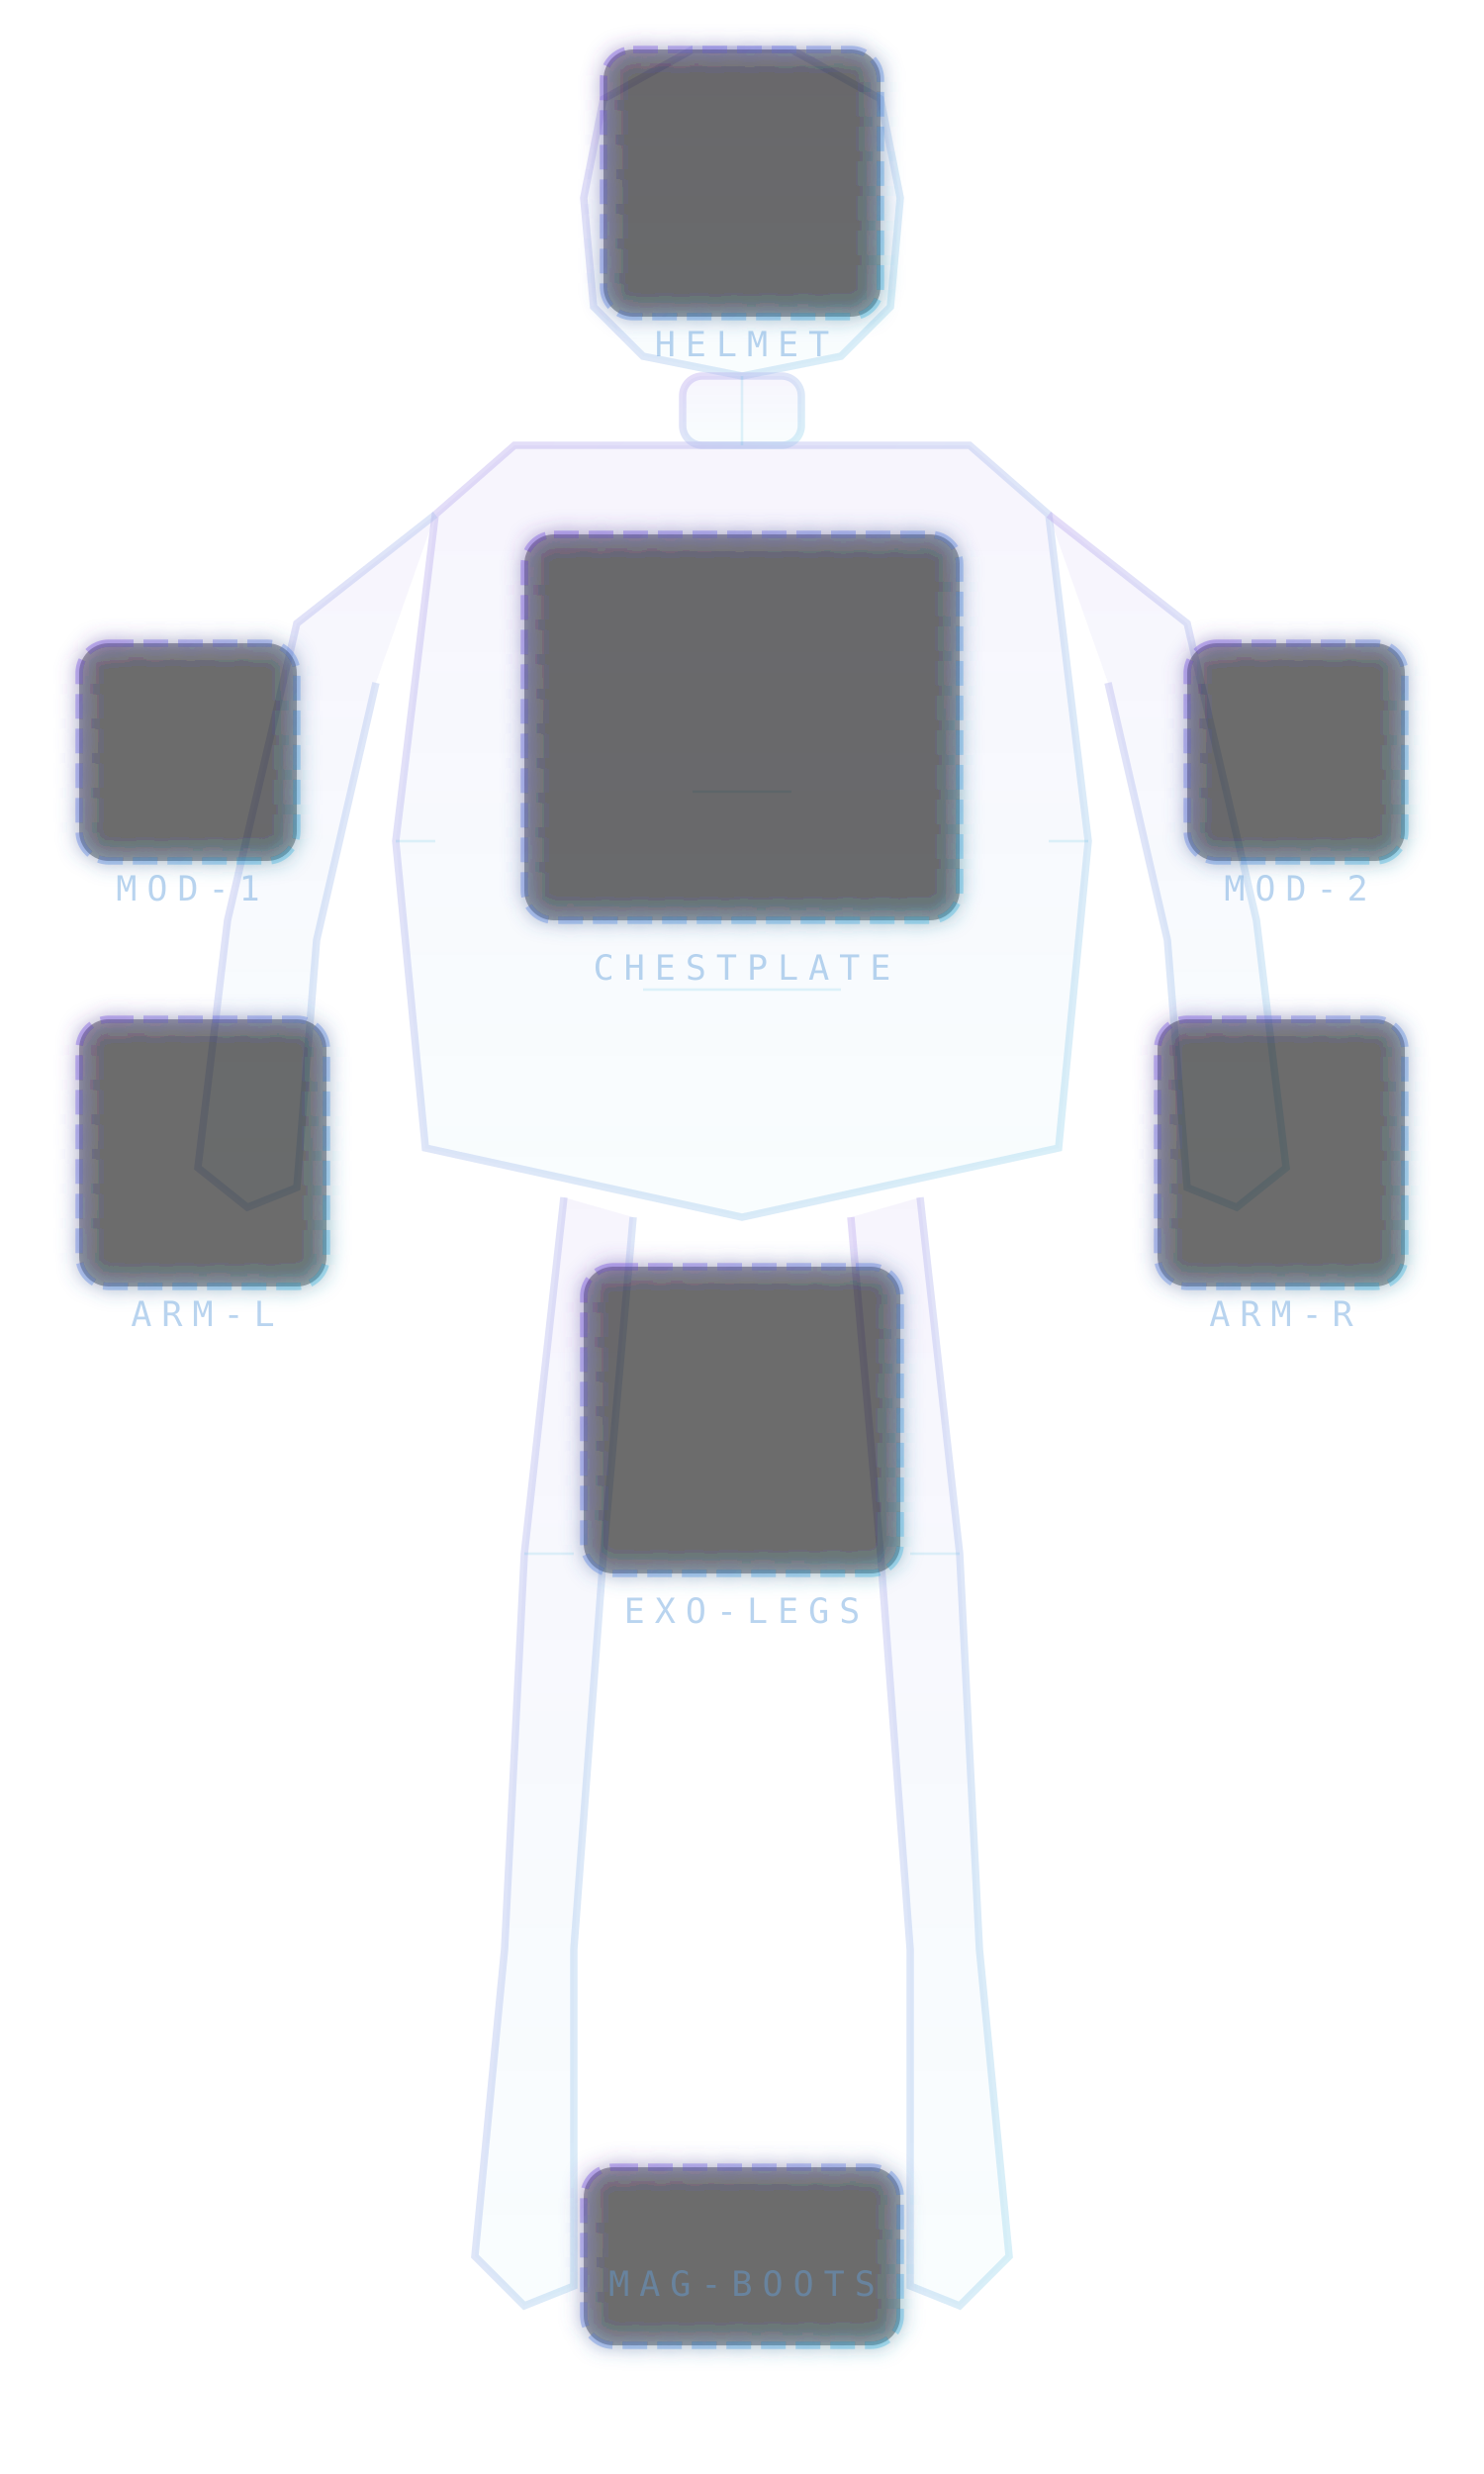
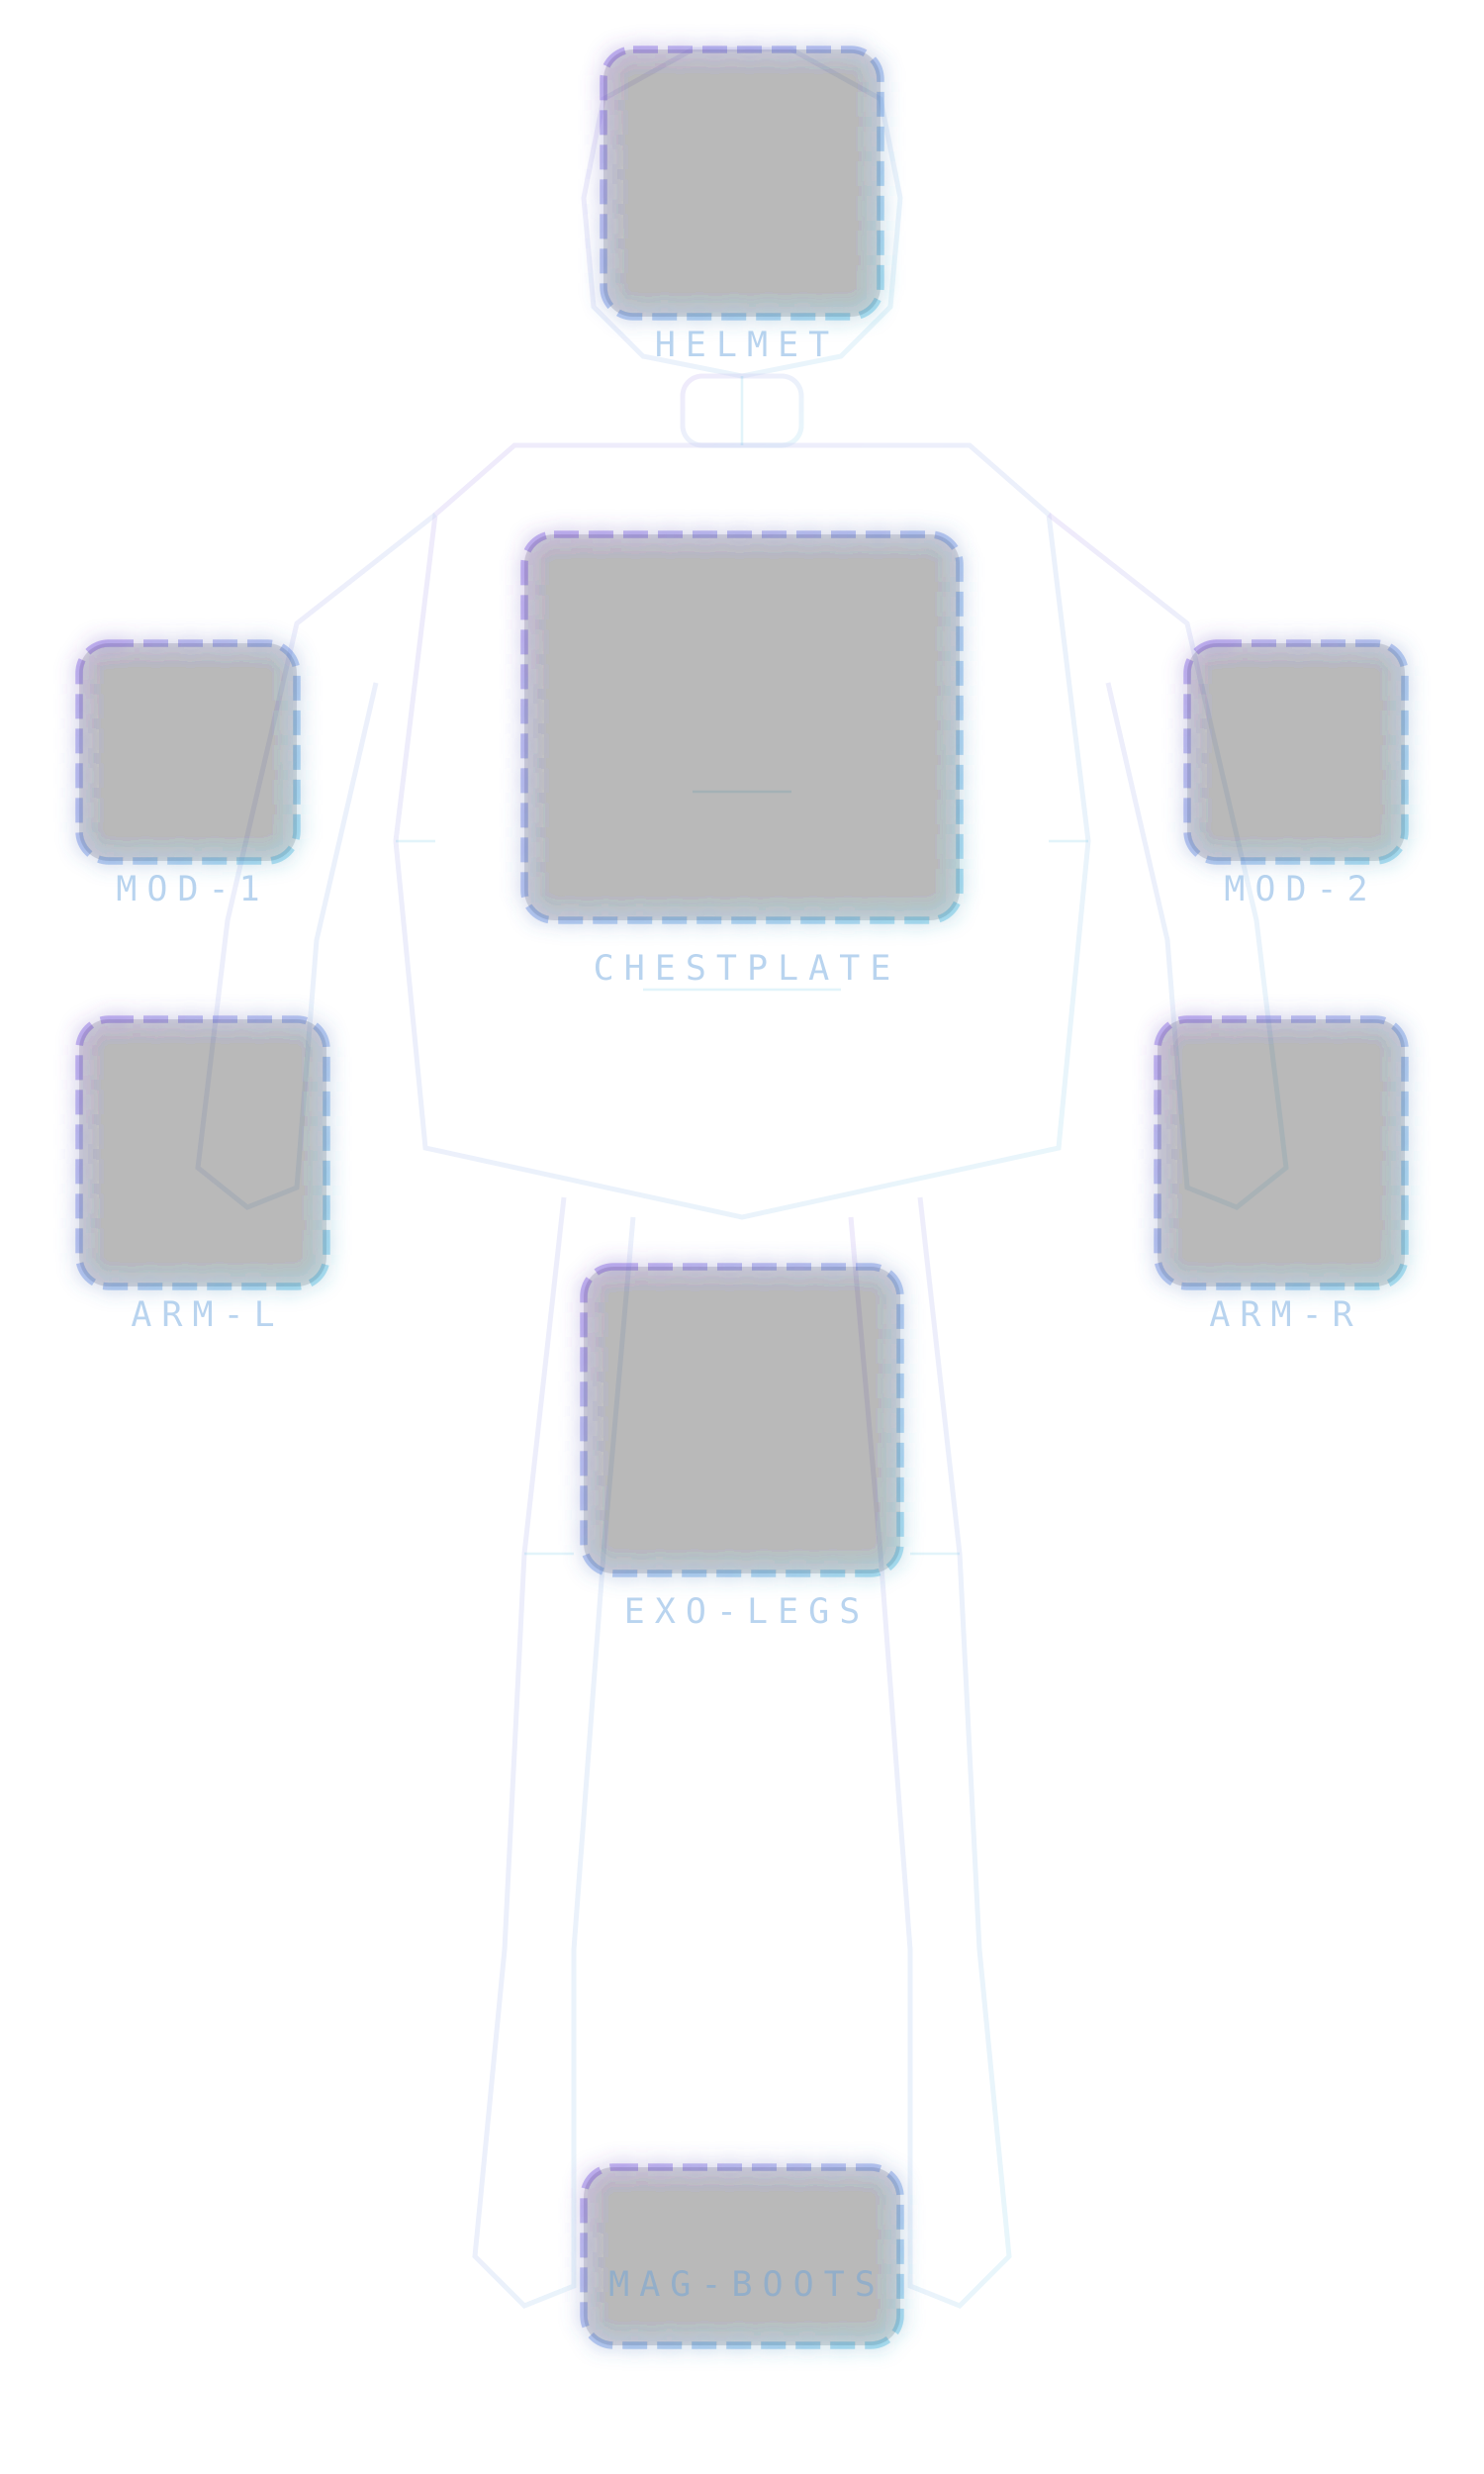
<svg xmlns="http://www.w3.org/2000/svg" viewBox="0 0 300 500" fill="none">
  <defs>
    <linearGradient id="bodyGrad" x1="0" y1="0" x2="0" y2="1">
      <stop offset="0%" stop-color="rgba(120,80,220,0.12)" />
      <stop offset="100%" stop-color="rgba(60,180,220,0.06)" />
    </linearGradient>
    <linearGradient id="slotGrad" x1="0" y1="0" x2="1" y2="1">
      <stop offset="0%" stop-color="rgba(120,80,220,0.4)" />
      <stop offset="100%" stop-color="rgba(60,180,220,0.4)" />
    </linearGradient>
    <filter id="glow">
      <feGaussianBlur stdDeviation="2" result="g" />
      <feMerge>
        <feMergeNode in="g" />
        <feMergeNode in="SourceGraphic" />
      </feMerge>
    </filter>
  </defs>
-   <g opacity="0.5" stroke="url(#slotGrad)" stroke-width="1.5" fill="url(#bodyGrad)">
+   <g opacity="0.3" stroke="url(#slotGrad)" stroke-width="1" fill="none">
    <path d="M122 20 L118 40 L120 62 L130 72 L150 76 L170 72 L180 62 L182 40 L178 20 L160 10 L140 10 Z" />
    <rect x="138" y="76" width="24" height="14" rx="4" />
    <path d="M104 90 L88 104 L80 170 L86 232 L150 246 L214 232 L220 170 L212 104 L196 90 Z" />
    <path d="M88 104 L60 126 L46 186 L40 236 L50 244 L60 240 L64 190 L76 138" />
    <path d="M212 104 L240 126 L254 186 L260 236 L250 244 L240 240 L236 190 L224 138" />
    <path d="M114 242 L106 314 L102 394 L96 456 L106 466 L116 462 L116 394 L122 314 L128 246" />
    <path d="M172 246 L178 314 L184 394 L184 462 L194 466 L204 456 L198 394 L194 314 L186 242" />
  </g>
  <g stroke="rgba(60,180,220,0.15)" stroke-width="0.5" fill="none">
    <path d="M150 76 L150 90 M140 160 L160 160 M130 200 L170 200" />
    <path d="M106 314 L116 314 M184 314 L194 314" />
    <line x1="88" y1="170" x2="80" y2="170" />
    <line x1="212" y1="170" x2="220" y2="170" />
  </g>
-   <g stroke="url(#slotGrad)" stroke-width="1.5" fill="rgba(0,0,0,0.35)" stroke-dasharray="5 2" filter="url(#glow)">
+   <g stroke="url(#slotGrad)" stroke-width="1.5" fill="rgba(0,0,0,0.15)" stroke-dasharray="5 2" filter="url(#glow)">
    <rect x="122" y="10" width="56" height="54" rx="6" data-slot="head" />
    <rect x="106" y="108" width="88" height="78" rx="6" data-slot="chest" />
    <rect x="16" y="206" width="50" height="54" rx="6" data-slot="weapon-left" />
    <rect x="234" y="206" width="50" height="54" rx="6" data-slot="weapon-right" />
    <rect x="118" y="256" width="64" height="62" rx="6" data-slot="legs" />
    <rect x="118" y="438" width="64" height="36" rx="6" data-slot="feet" />
    <rect x="16" y="130" width="44" height="44" rx="6" data-slot="module-1" />
    <rect x="240" y="130" width="44" height="44" rx="6" data-slot="module-2" />
  </g>
  <g font-family="'Orbitron', 'Rajdhani', monospace" font-size="7" fill="rgba(100,160,220,0.45)" text-anchor="middle" letter-spacing="2">
    <text x="150" y="72">HELMET</text>
    <text x="150" y="198">CHESTPLATE</text>
    <text x="41" y="268">ARM-L</text>
    <text x="259" y="268">ARM-R</text>
    <text x="150" y="328">EXO-LEGS</text>
    <text x="150" y="464">MAG-BOOTS</text>
    <text x="38" y="182">MOD-1</text>
    <text x="262" y="182">MOD-2</text>
  </g>
</svg>
